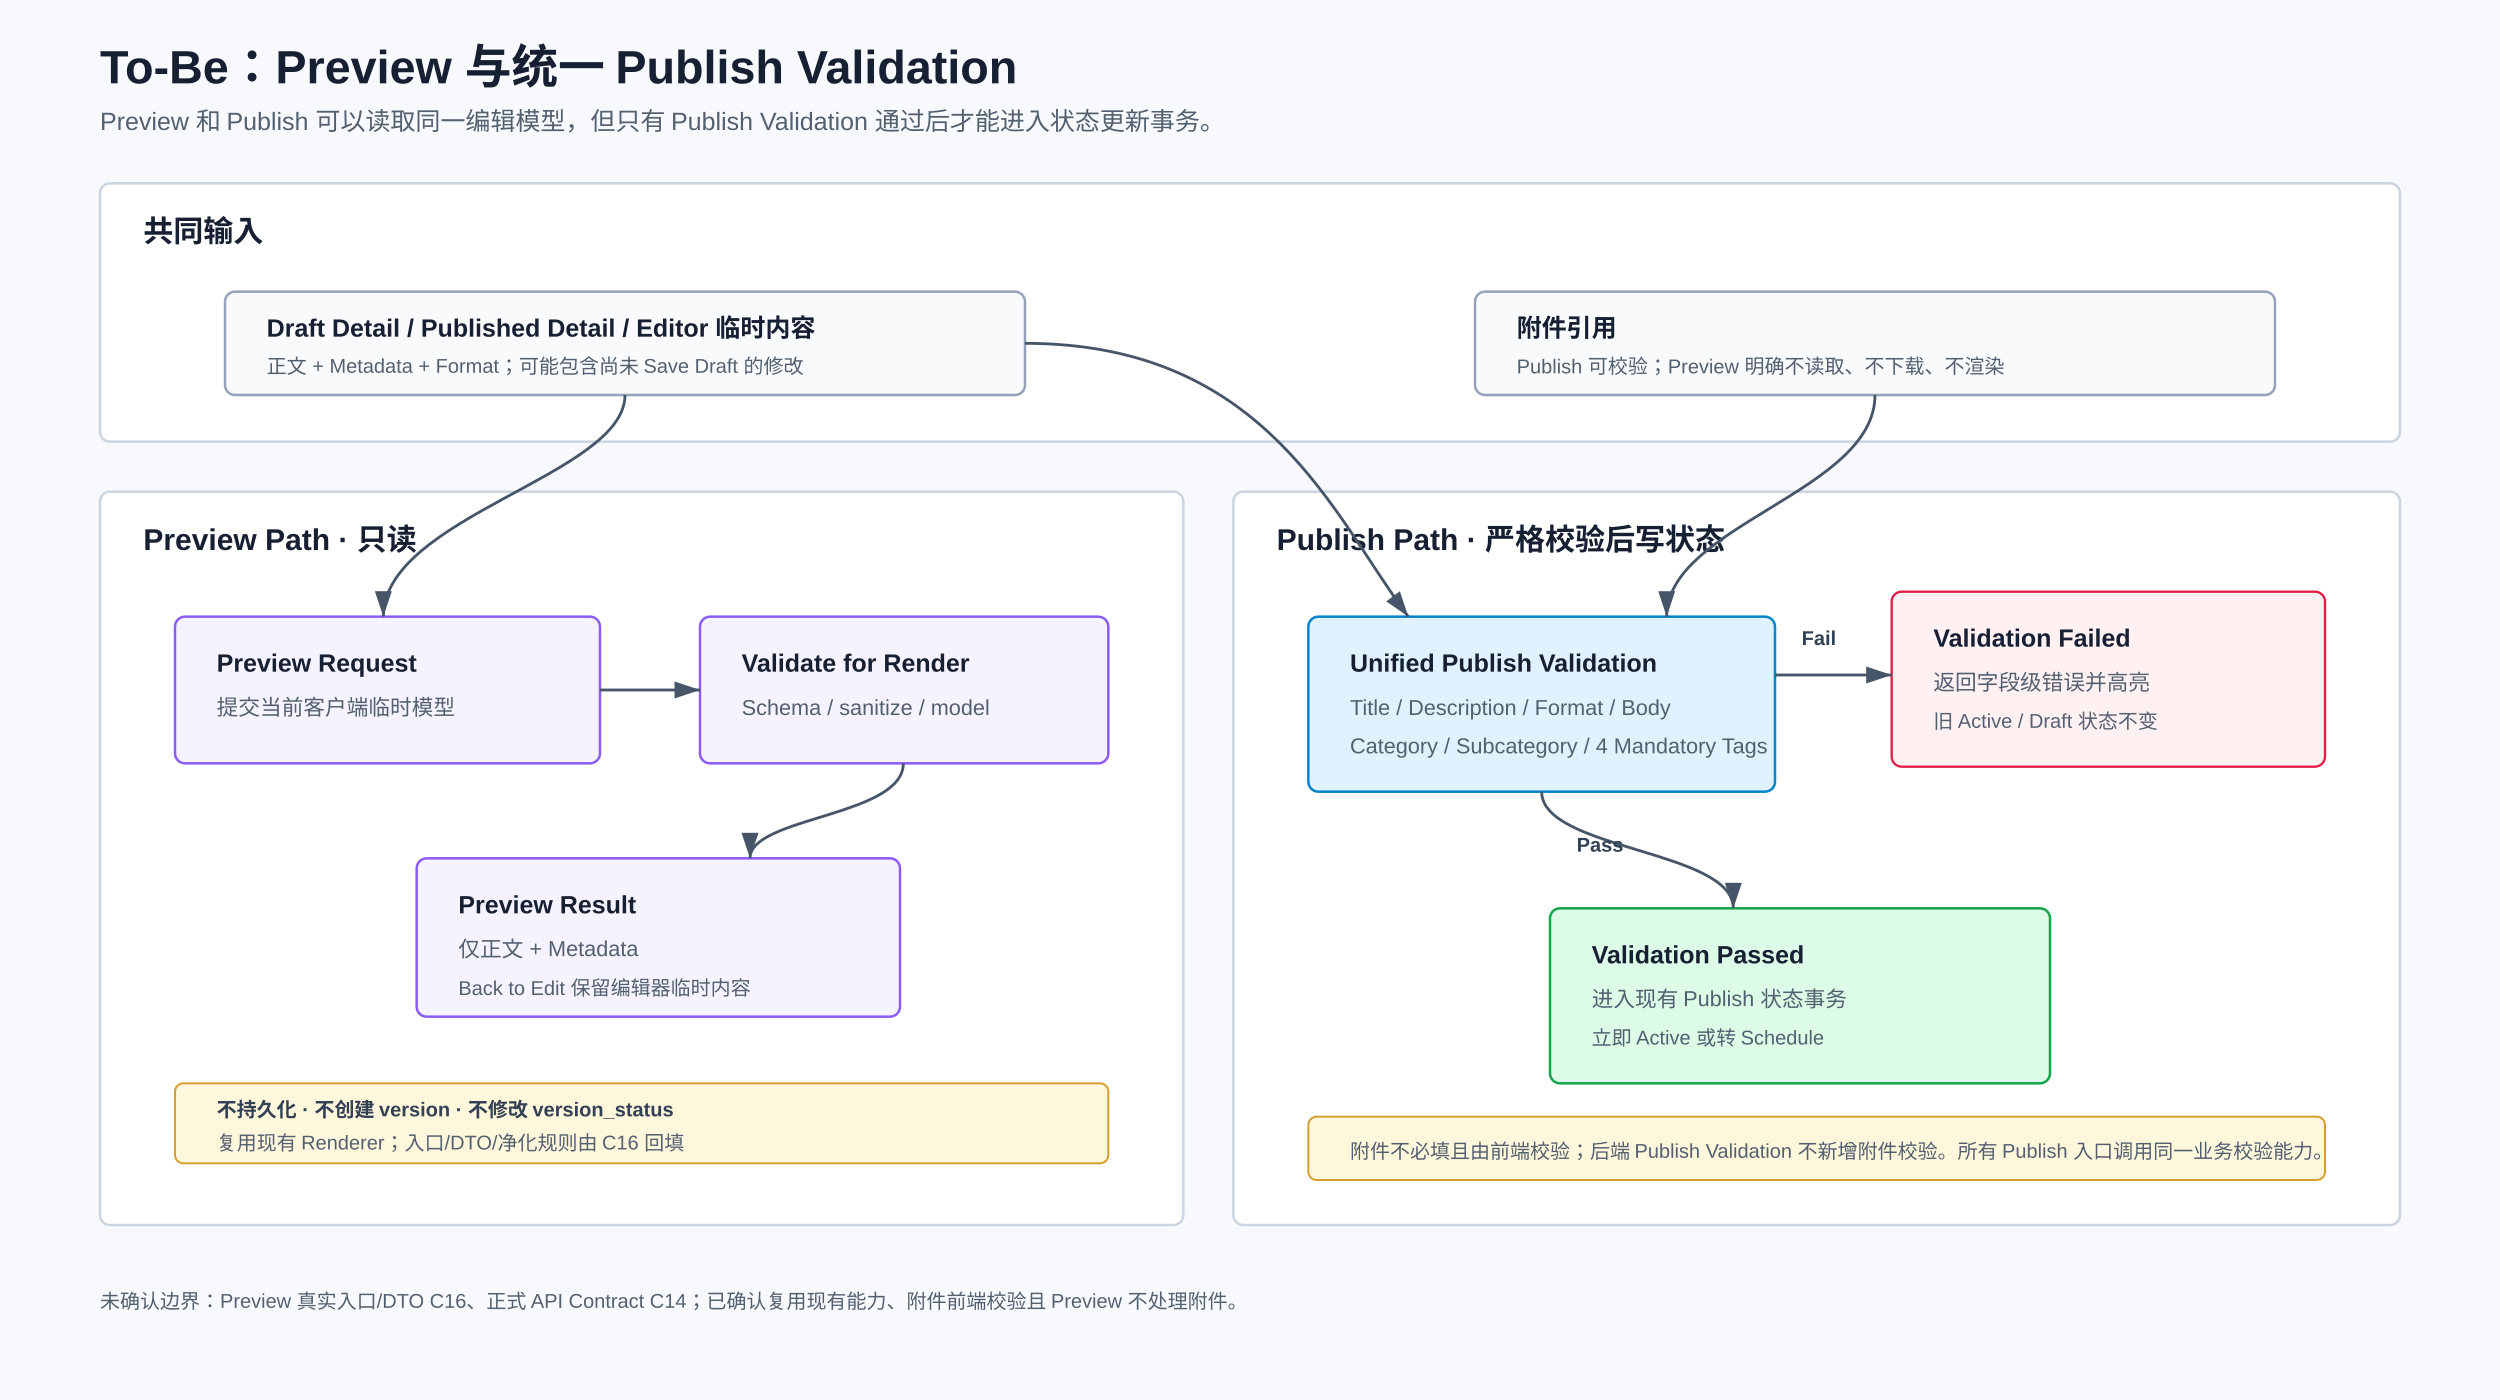
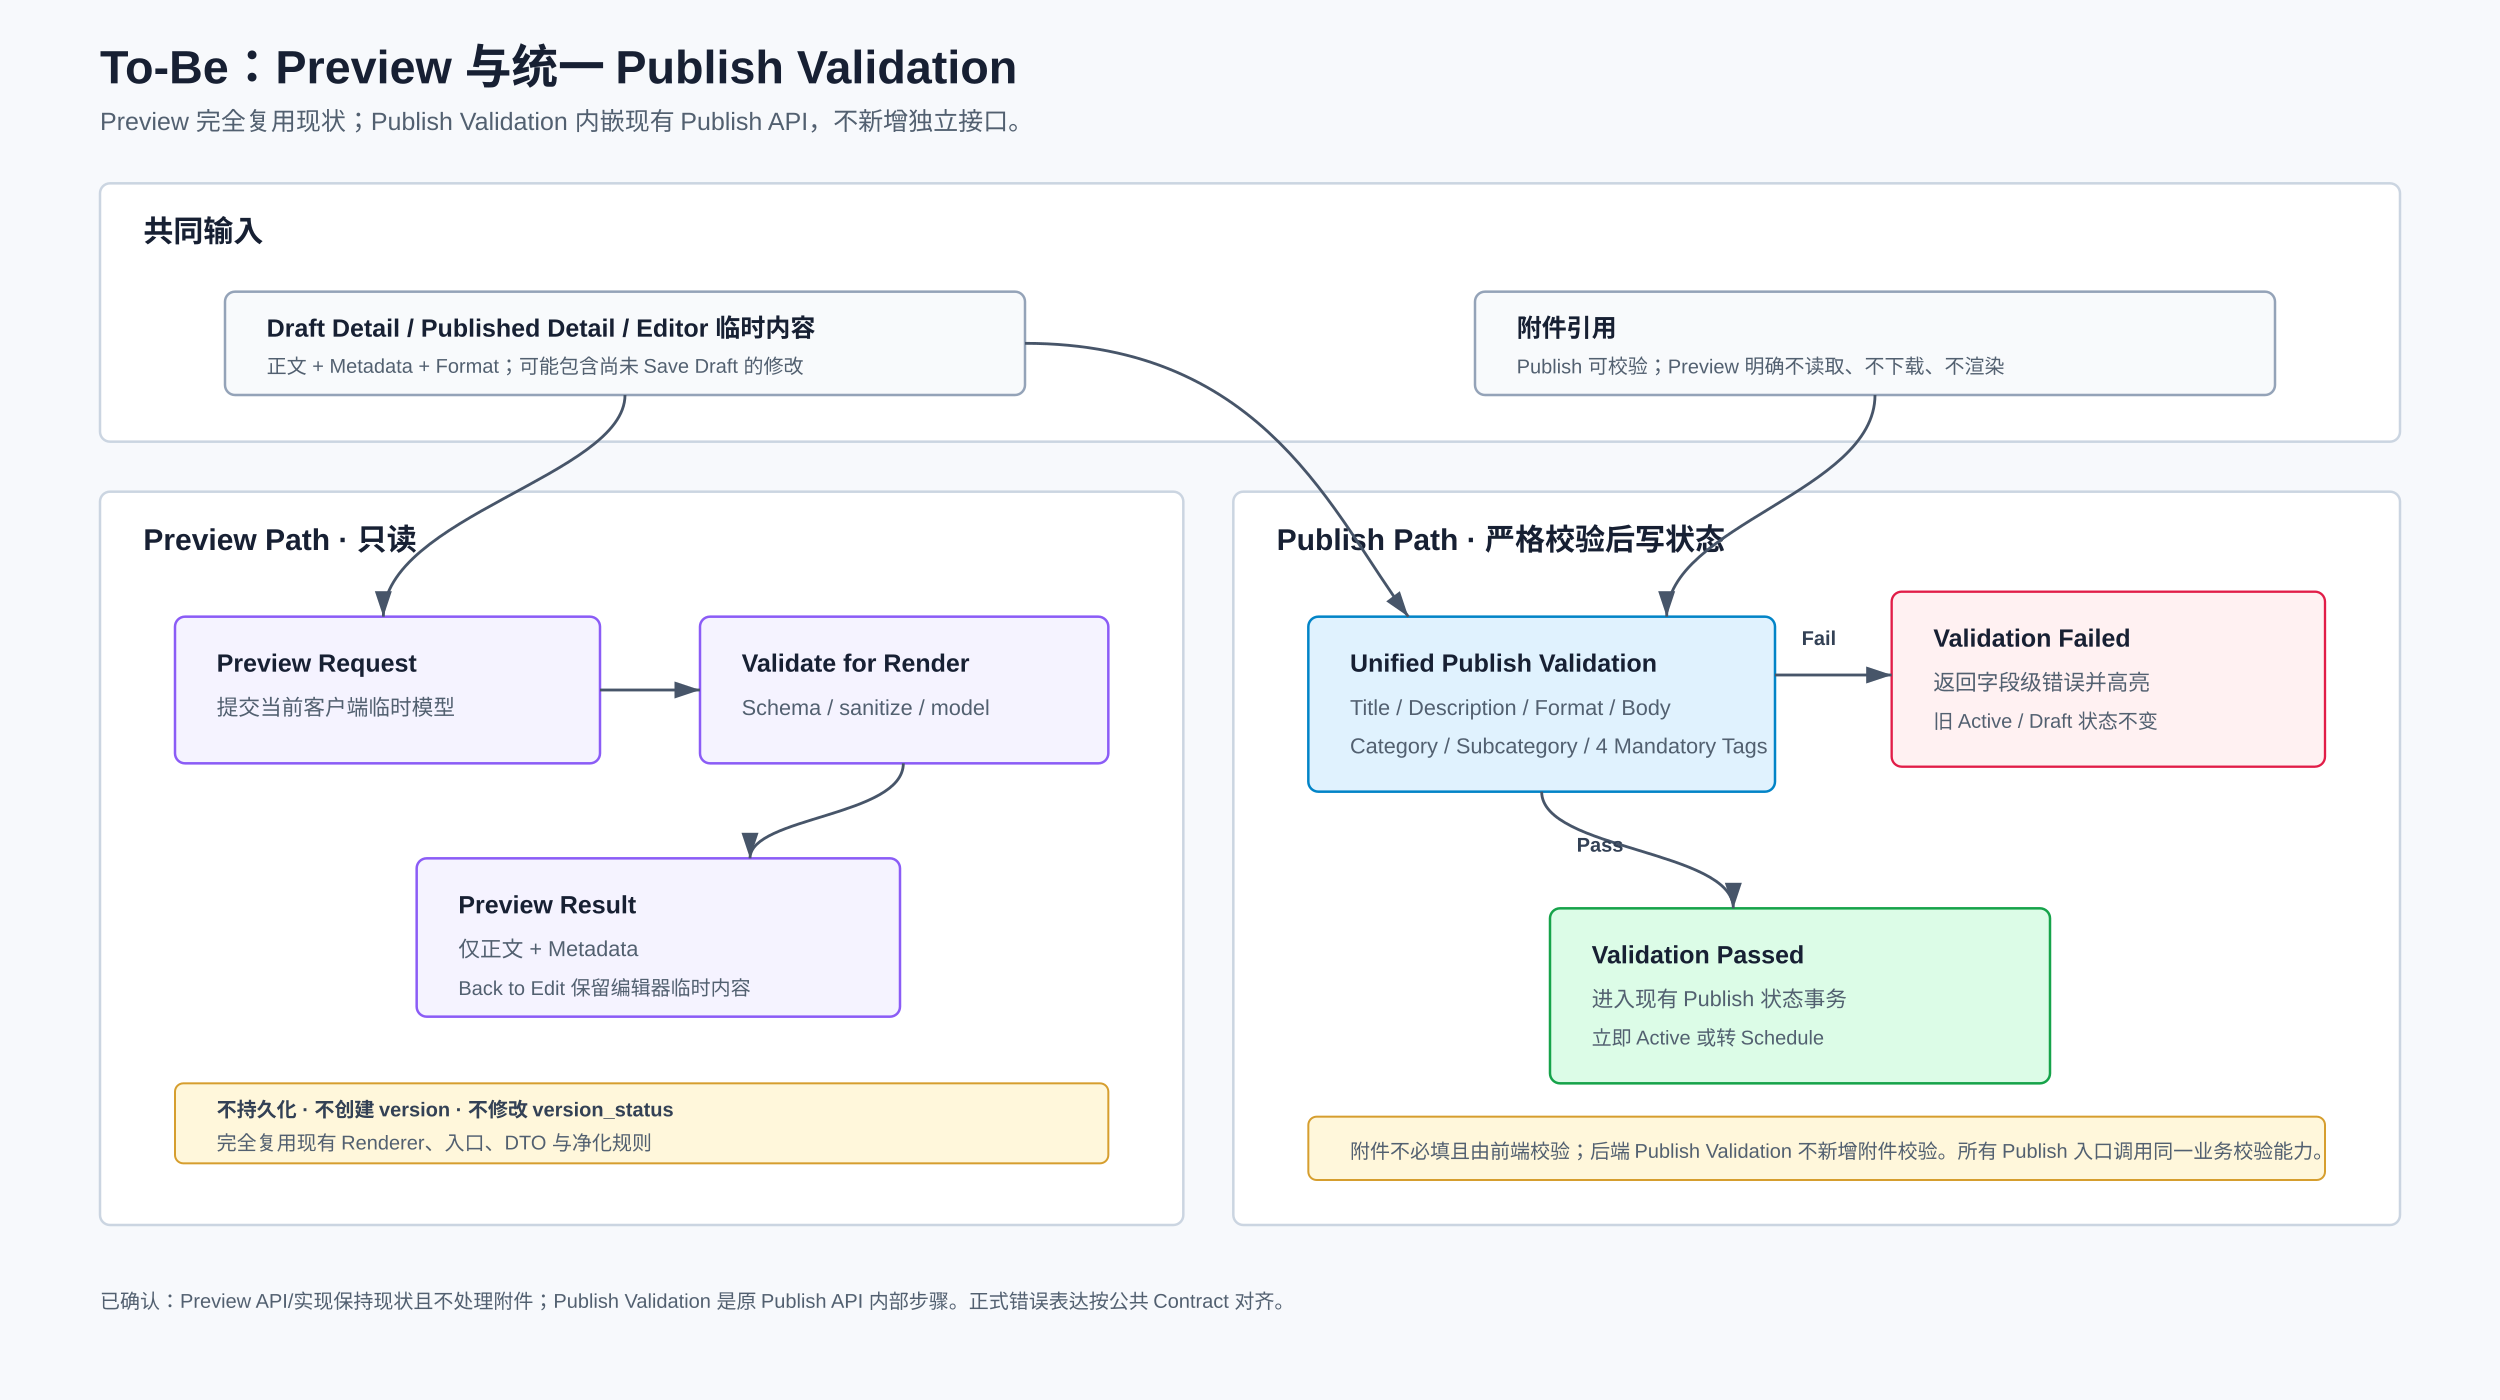
<svg xmlns="http://www.w3.org/2000/svg" width="1500" height="840" viewBox="0 0 1500 840">
  <defs>
    <marker id="a" markerWidth="10" markerHeight="10" refX="9" refY="3" orient="auto">
      <path d="M0 0L0 6L9 3z" fill="#475569" />
    </marker>
    <style>
      .title{font:700 28px Arial,"Microsoft YaHei",sans-serif;fill:#172033}.sub{font:400 15px Arial,"Microsoft YaHei",sans-serif;fill:#526070}.section{font:700 18px Arial,"Microsoft YaHei",sans-serif;fill:#172033}.h{font:700 15px Arial,"Microsoft YaHei",sans-serif;fill:#172033}.body{font:400 13px Arial,"Microsoft YaHei",sans-serif;fill:#526070}.small{font:400 12px Arial,"Microsoft YaHei",sans-serif;fill:#526070}.code{font:700 12px Arial,"Microsoft YaHei",sans-serif;fill:#334155}.event{font:700 12px Arial,"Microsoft YaHei",sans-serif;fill:#334155}
      .panel{fill:#fff;stroke:#cbd5e1;stroke-width:1.5;rx:6}.input{fill:#f8fafc;stroke:#94a3b8;stroke-width:1.5;rx:6}.preview{fill:#f5f3ff;stroke:#8b5cf6;stroke-width:1.5;rx:6}.validate{fill:#e0f2fe;stroke:#0284c7;stroke-width:1.5;rx:6}.success{fill:#dcfce7;stroke:#16a34a;stroke-width:1.5;rx:6}.fail{fill:#fff1f2;stroke:#e11d48;stroke-width:1.4;rx:6}.rule{fill:#fff7db;stroke:#d69e2e;stroke-width:1.2;rx:5}.line{stroke:#475569;stroke-width:1.7;fill:none;marker-end:url(#a)}
    </style>
  </defs>
  <rect width="1500" height="840" fill="#f7f9fc" />
  <text x="60" y="50" class="title">To-Be：Preview 与统一 Publish Validation</text>
-   <text x="60" y="78" class="sub">Preview 和 Publish 可以读取同一编辑模型，但只有 Publish Validation 通过后才能进入状态更新事务。</text>
+   <text x="60" y="78" class="sub">Preview 完全复用现状；Publish Validation 内嵌现有 Publish API，不新增独立接口。</text>
  <rect x="60" y="110" width="1380" height="155" class="panel" />
  <text x="86" y="145" class="section">共同输入</text>
  <rect x="135" y="175" width="480" height="62" class="input" />
  <text x="160" y="202" class="h">Draft Detail / Published Detail / Editor 临时内容</text>
  <text x="160" y="224" class="small">正文 + Metadata + Format；可能包含尚未 Save Draft 的修改</text>
  <rect x="885" y="175" width="480" height="62" class="input" />
  <text x="910" y="202" class="h">附件引用</text>
  <text x="910" y="224" class="small">Publish 可校验；Preview 明确不读取、不下载、不渲染</text>
  <rect x="60" y="295" width="650" height="440" class="panel" />
  <text x="86" y="330" class="section">Preview Path · 只读</text>
  <rect x="105" y="370" width="255" height="88" class="preview" />
  <text x="130" y="403" class="h">Preview Request</text>
  <text x="130" y="429" class="body">提交当前客户端临时模型</text>
  <rect x="420" y="370" width="245" height="88" class="preview" />
  <text x="445" y="403" class="h">Validate for Render</text>
  <text x="445" y="429" class="body">Schema / sanitize / model</text>
  <rect x="250" y="515" width="290" height="95" class="preview" />
  <text x="275" y="548" class="h">Preview Result</text>
  <text x="275" y="574" class="body">仅正文 + Metadata</text>
  <text x="275" y="597" class="small">Back to Edit 保留编辑器临时内容</text>
  <path d="M360 414L420 414" class="line" />
  <path d="M542 458C542 490 450 490 450 515" class="line" />
  <rect x="105" y="650" width="560" height="48" class="rule" />
  <text x="130" y="670" class="code">不持久化 · 不创建 version · 不修改 version_status</text>
-   <text x="130" y="690" class="small">复用现有 Renderer；入口/DTO/净化规则由 C16 回填</text>
+   <text x="130" y="690" class="small">完全复用现有 Renderer、入口、DTO 与净化规则</text>
  <rect x="740" y="295" width="700" height="440" class="panel" />
  <text x="766" y="330" class="section">Publish Path · 严格校验后写状态</text>
  <rect x="785" y="370" width="280" height="105" class="validate" />
  <text x="810" y="403" class="h">Unified Publish Validation</text>
  <text x="810" y="429" class="body">Title / Description / Format / Body</text>
  <text x="810" y="452" class="body">Category / Subcategory / 4 Mandatory Tags</text>
  <rect x="1135" y="355" width="260" height="105" class="fail" />
  <text x="1160" y="388" class="h">Validation Failed</text>
  <text x="1160" y="414" class="body">返回字段级错误并高亮</text>
  <text x="1160" y="437" class="small">旧 Active / Draft 状态不变</text>
  <rect x="930" y="545" width="300" height="105" class="success" />
  <text x="955" y="578" class="h">Validation Passed</text>
  <text x="955" y="604" class="body">进入现有 Publish 状态事务</text>
  <text x="955" y="627" class="small">立即 Active 或转 Schedule</text>
  <path d="M1065 405L1135 405" class="line" />
  <text x="1081" y="387" class="event">Fail</text>
  <path d="M925 475C925 510 1040 510 1040 545" class="line" />
  <text x="946" y="511" class="event">Pass</text>
  <rect x="785" y="670" width="610" height="38" class="rule" />
  <text x="810" y="695" class="small">附件不必填且由前端校验；后端 Publish Validation 不新增附件校验。所有 Publish 入口调用同一业务校验能力。</text>
  <path d="M375 237C375 285 230 310 230 370" class="line" />
  <path d="M615 206C760 206 800 310 845 370" class="line" />
  <path d="M1125 237C1125 295 1000 315 1000 370" class="line" />
-   <text x="60" y="785" class="small">未确认边界：Preview 真实入口/DTO C16、正式 API Contract C14；已确认复用现有能力、附件前端校验且 Preview 不处理附件。</text>
+   <text x="60" y="785" class="small">已确认：Preview API/实现保持现状且不处理附件；Publish Validation 是原 Publish API 内部步骤。正式错误表达按公共 Contract 对齐。</text>
</svg>
